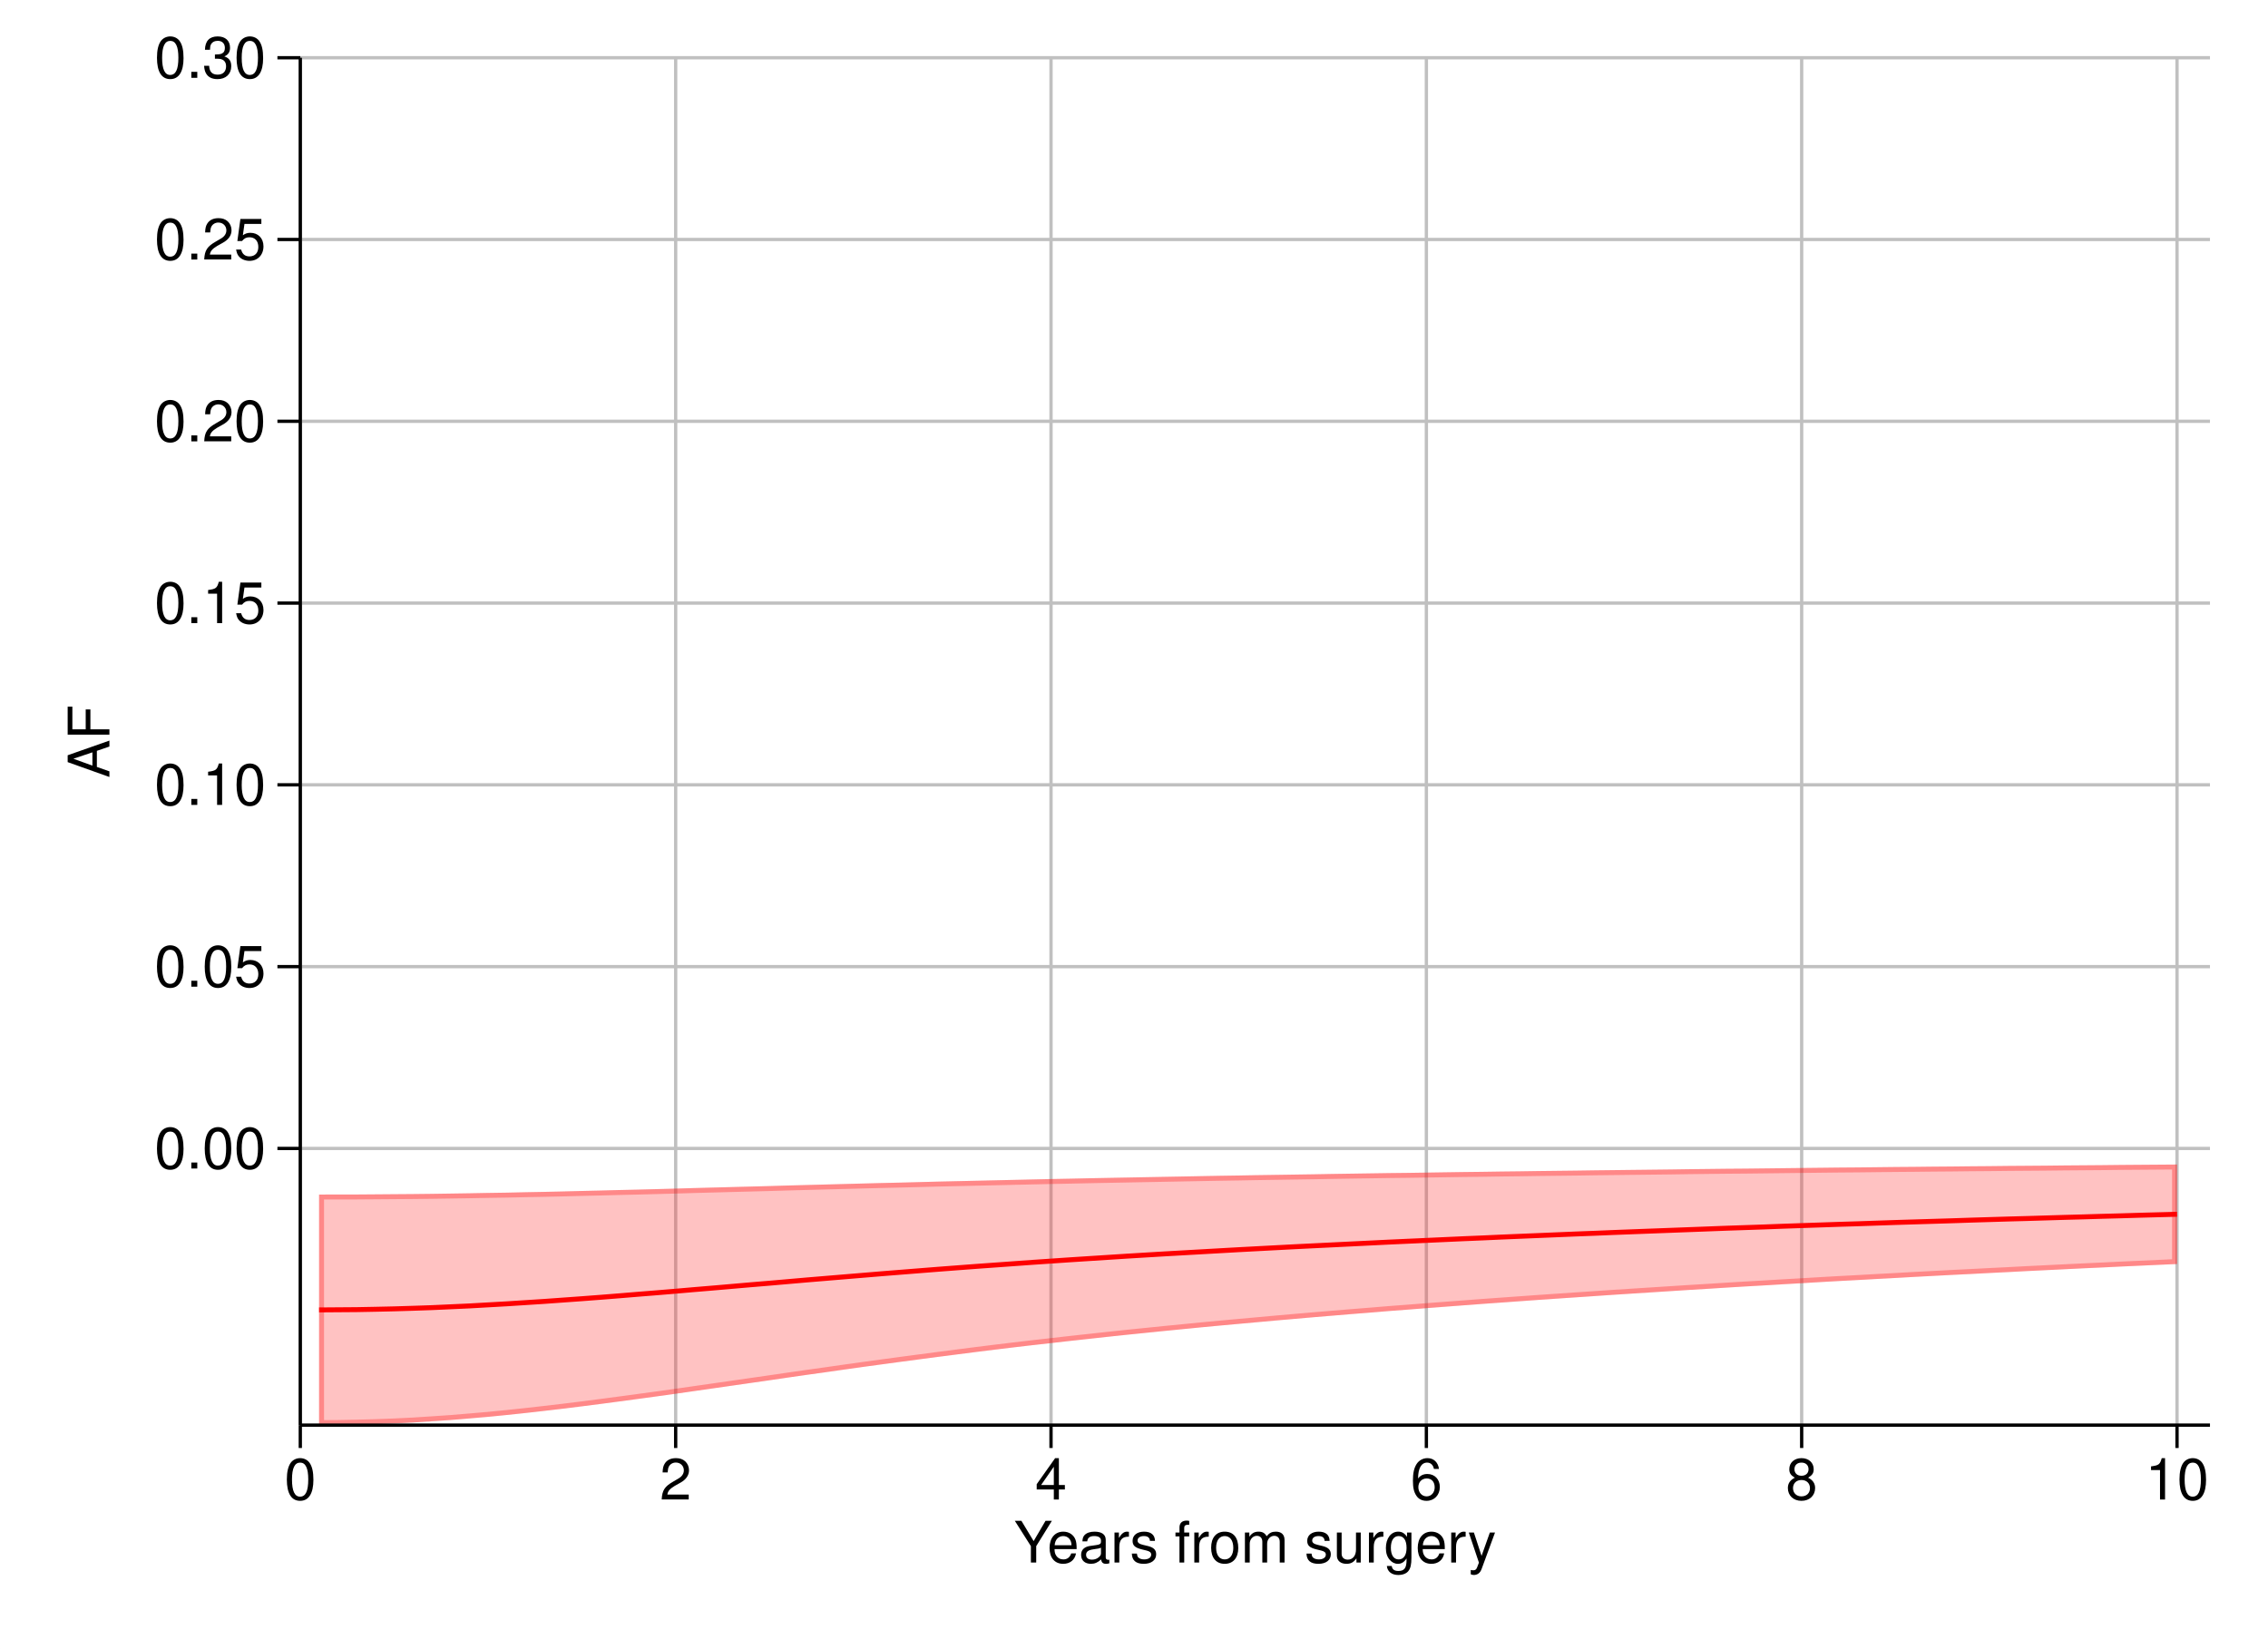
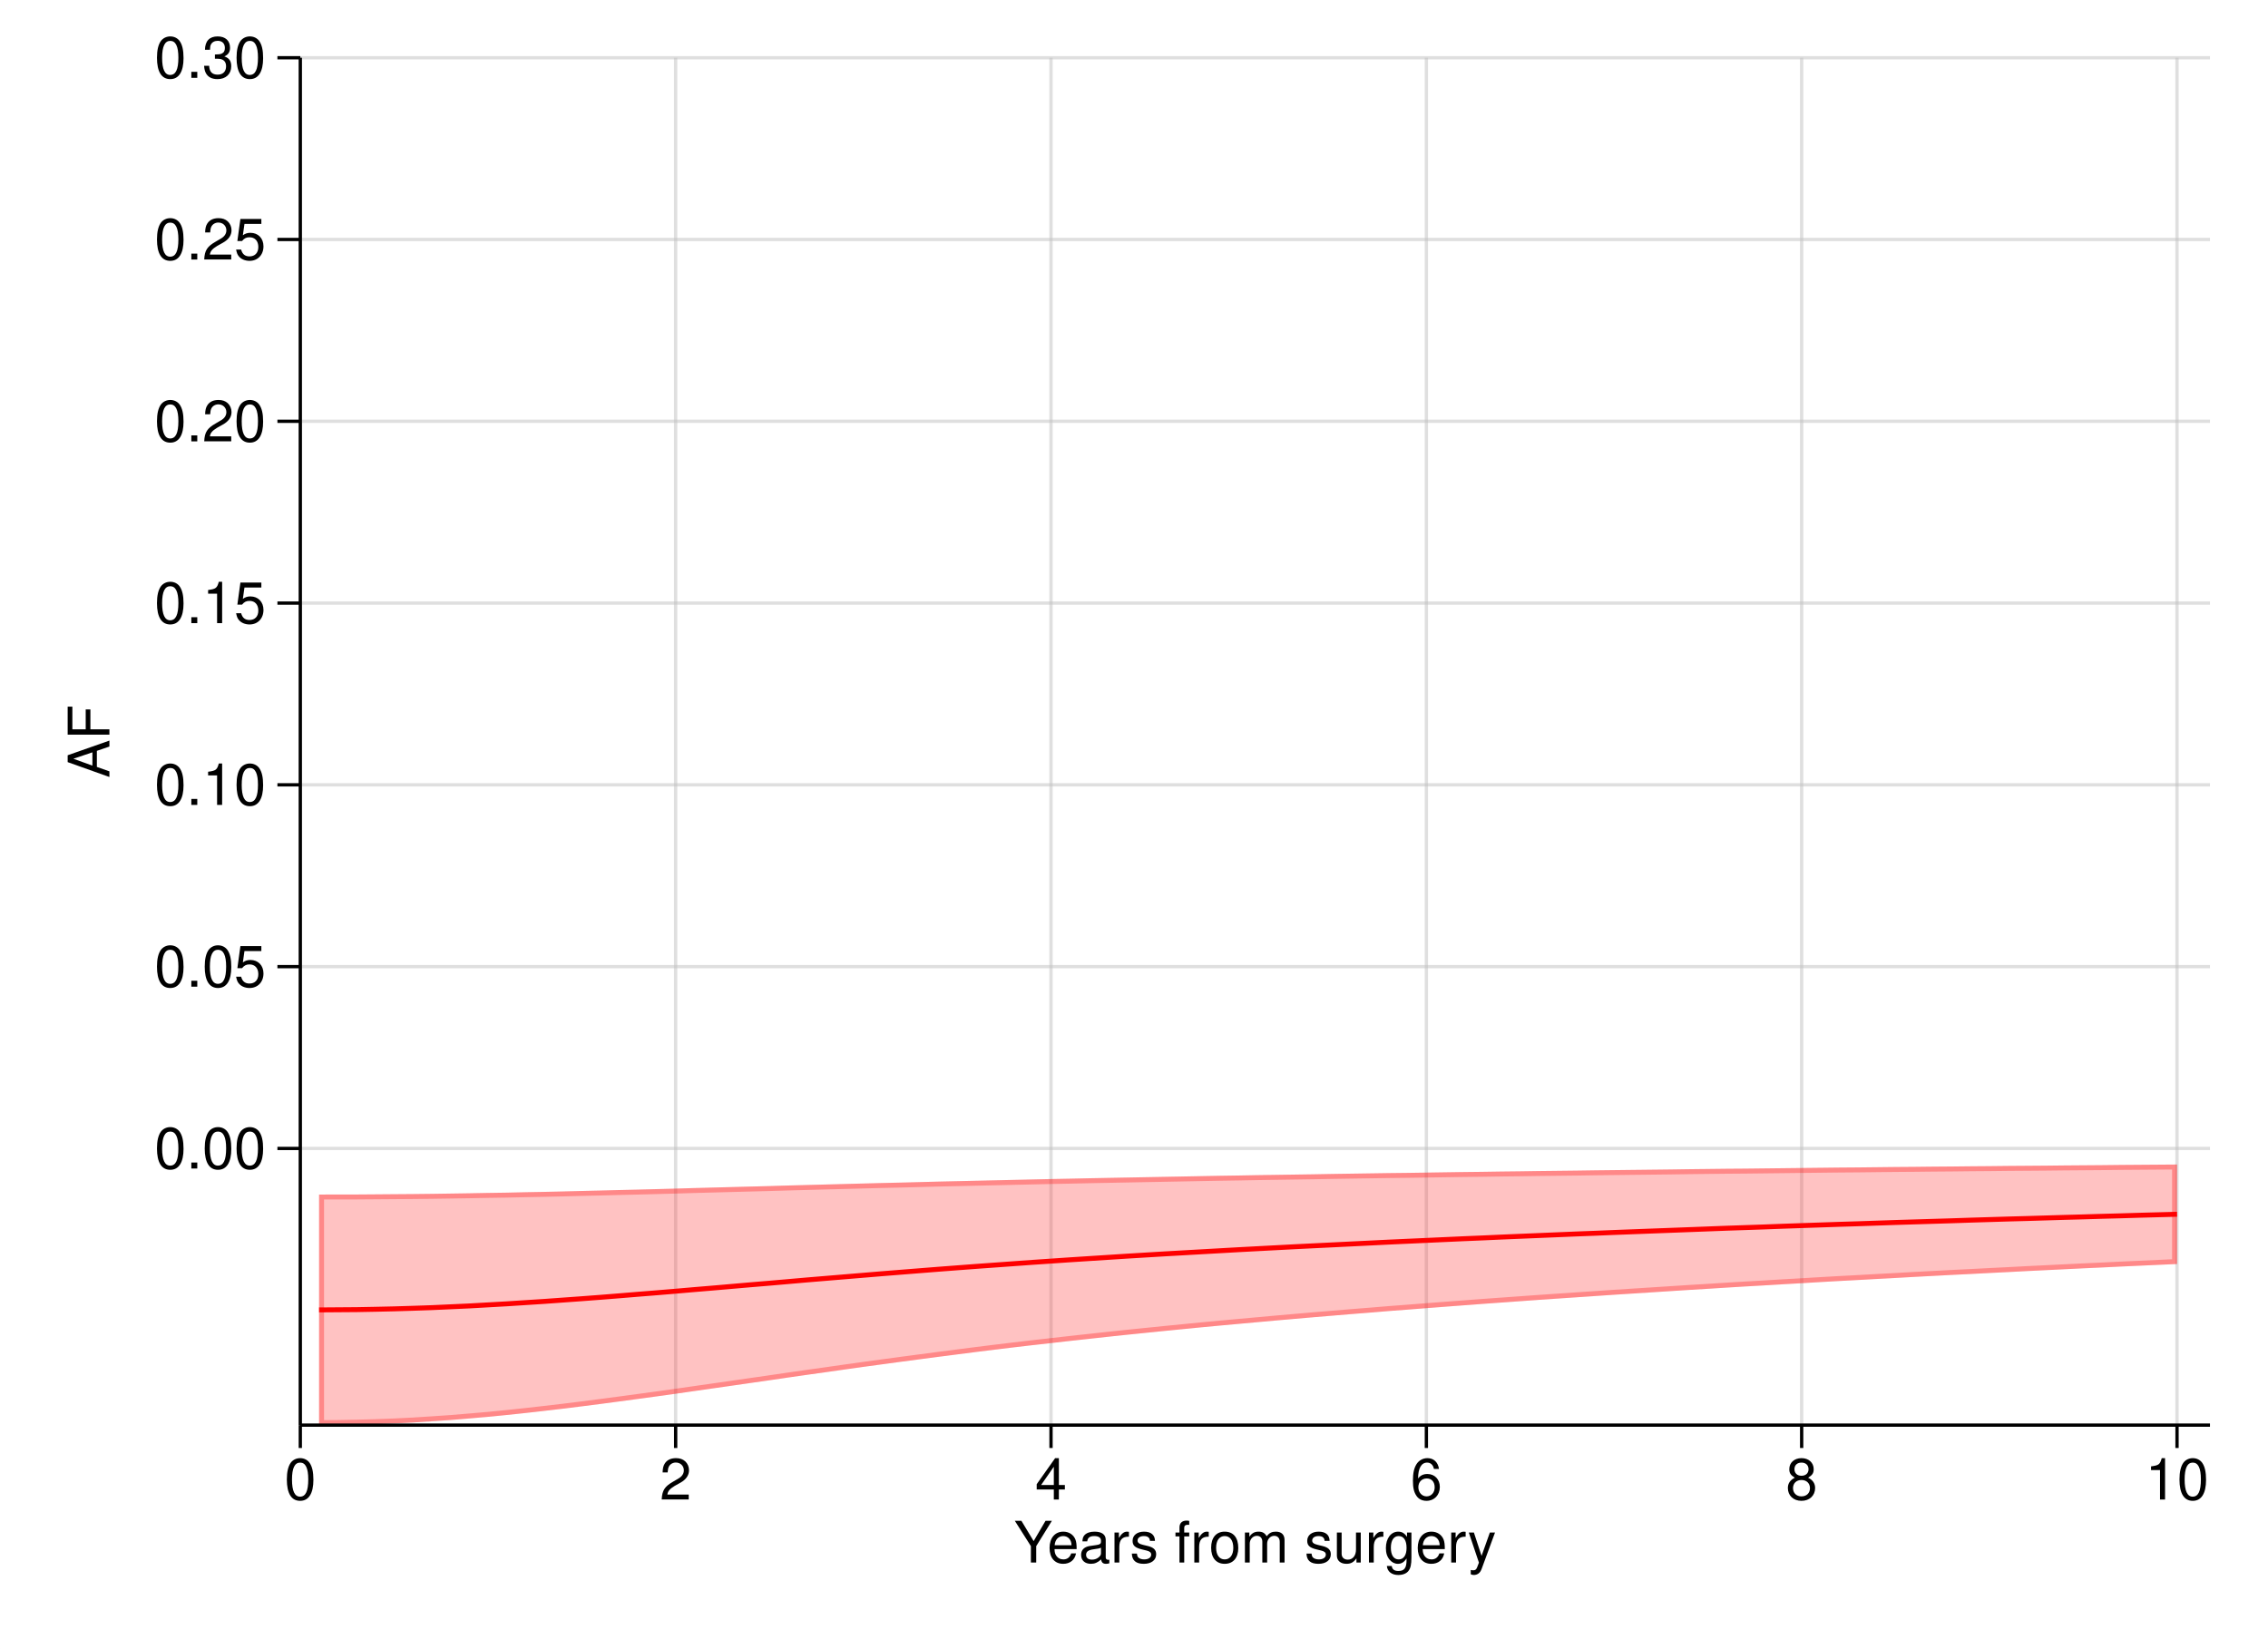
<svg xmlns="http://www.w3.org/2000/svg" xmlns:xlink="http://www.w3.org/1999/xlink" version="1.1" width="700px" height="509px" viewBox="0 0 3960 2880">
  <rect x="0" y="0" width="3960" height="2880" style="fill:#FFFFFF;stroke:none" />
  <rect x="0.00" y="0.00" width="3959.88" height="2880.00" style="fill:#FFFFFF" />
  <rect x="2.88" y="2.88" width="3954.12" height="2874.24" style="fill:none;stroke:#FFFFFF;stroke-width:5.76" />
-   <line x1="524.08" y1="2005.93" x2="3859.02" y2="2005.93" style="stroke:#C0C0C0;stroke-width:5.76" />
-   <line x1="524.08" y1="1688.37" x2="3859.02" y2="1688.37" style="stroke:#C0C0C0;stroke-width:5.76" />
-   <line x1="524.08" y1="1370.82" x2="3859.02" y2="1370.82" style="stroke:#C0C0C0;stroke-width:5.76" />
-   <line x1="524.08" y1="1053.39" x2="3859.02" y2="1053.39" style="stroke:#C0C0C0;stroke-width:5.76" />
-   <line x1="524.08" y1="735.84" x2="3859.02" y2="735.84" style="stroke:#C0C0C0;stroke-width:5.76" />
-   <line x1="524.08" y1="418.29" x2="3859.02" y2="418.29" style="stroke:#C0C0C0;stroke-width:5.76" />
-   <line x1="524.08" y1="100.86" x2="3859.02" y2="100.86" style="stroke:#C0C0C0;stroke-width:5.76" />
-   <line x1="524.08" y1="2489.19" x2="524.08" y2="100.86" style="stroke:#C0C0C0;stroke-width:5.76" />
-   <line x1="1179.59" y1="2489.19" x2="1179.59" y2="100.86" style="stroke:#C0C0C0;stroke-width:5.76" />
-   <line x1="1835.09" y1="2489.19" x2="1835.09" y2="100.86" style="stroke:#C0C0C0;stroke-width:5.76" />
-   <line x1="2490.59" y1="2489.19" x2="2490.59" y2="100.86" style="stroke:#C0C0C0;stroke-width:5.76" />
-   <line x1="3145.97" y1="2489.19" x2="3145.97" y2="100.86" style="stroke:#C0C0C0;stroke-width:5.76" />
-   <line x1="3801.48" y1="2489.19" x2="3801.48" y2="100.86" style="stroke:#C0C0C0;stroke-width:5.76" />
+   <line x1="524.08" y1="2005.93" x2="3859.02" y2="2005.93" style="stroke:#C0C0C0;stroke-opacity:0.50;stroke-width:5.76" />
+   <line x1="524.08" y1="1688.37" x2="3859.02" y2="1688.37" style="stroke:#C0C0C0;stroke-opacity:0.50;stroke-width:5.76" />
+   <line x1="524.08" y1="1370.82" x2="3859.02" y2="1370.82" style="stroke:#C0C0C0;stroke-opacity:0.50;stroke-width:5.76" />
+   <line x1="524.08" y1="1053.39" x2="3859.02" y2="1053.39" style="stroke:#C0C0C0;stroke-opacity:0.50;stroke-width:5.76" />
+   <line x1="524.08" y1="735.84" x2="3859.02" y2="735.84" style="stroke:#C0C0C0;stroke-opacity:0.50;stroke-width:5.76" />
+   <line x1="524.08" y1="418.29" x2="3859.02" y2="418.29" style="stroke:#C0C0C0;stroke-opacity:0.50;stroke-width:5.76" />
+   <line x1="524.08" y1="100.86" x2="3859.02" y2="100.86" style="stroke:#C0C0C0;stroke-opacity:0.50;stroke-width:5.76" />
+   <line x1="524.08" y1="2489.19" x2="524.08" y2="100.86" style="stroke:#C0C0C0;stroke-opacity:0.50;stroke-width:5.76" />
+   <line x1="1179.59" y1="2489.19" x2="1179.59" y2="100.86" style="stroke:#C0C0C0;stroke-opacity:0.50;stroke-width:5.76" />
+   <line x1="1835.09" y1="2489.19" x2="1835.09" y2="100.86" style="stroke:#C0C0C0;stroke-opacity:0.50;stroke-width:5.76" />
+   <line x1="2490.59" y1="2489.19" x2="2490.59" y2="100.86" style="stroke:#C0C0C0;stroke-opacity:0.50;stroke-width:5.76" />
+   <line x1="3145.97" y1="2489.19" x2="3145.97" y2="100.86" style="stroke:#C0C0C0;stroke-opacity:0.50;stroke-width:5.76" />
+   <line x1="3801.48" y1="2489.19" x2="3801.48" y2="100.86" style="stroke:#C0C0C0;stroke-opacity:0.50;stroke-width:5.76" />
  <defs>
-     <path id="path_GRmnmTrI" d="M556.88 2489.19 L556.88 2489.19 L589.67 2488.94 L622.46 2488.32 L655.26 2487.45 L687.93 2486.22 L720.72 2484.61 L753.51 2482.50 L786.31 2480.28 L819.10 2477.55 L851.90 2474.71 L884.57 2471.49 L917.36 2468.02 L950.15 2464.31 L982.95 2460.47 L1015.74 2456.39 L1048.53 2452.18 L1081.20 2447.85 L1114.00 2443.40 L1146.79 2438.94 L1179.59 2434.36 L1212.38 2429.66 L1245.17 2424.96 L1277.97 2420.25 L1310.64 2415.55 L1343.43 2410.85 L1376.22 2406.02 L1409.02 2401.32 L1441.81 2396.74 L1474.61 2392.04 L1507.28 2387.46 L1540.07 2383.00 L1572.86 2378.55 L1605.66 2374.22 L1638.45 2369.89 L1671.24 2365.68 L1703.91 2361.47 L1736.71 2357.39 L1769.50 2353.43 L1802.30 2349.59 L1835.09 2345.88 L1867.88 2342.17 L1900.55 2338.58 L1933.35 2334.99 L1966.14 2331.52 L1998.93 2328.18 L2031.73 2324.84 L2064.52 2321.62 L2097.19 2318.40 L2129.99 2315.31 L2162.78 2312.34 L2195.57 2309.37 L2228.37 2306.40 L2261.16 2303.55 L2293.83 2300.71 L2326.62 2297.99 L2359.42 2295.26 L2392.21 2292.66 L2425.01 2289.94 L2457.80 2287.47 L2490.59 2284.87 L2523.26 2282.39 L2556.06 2279.92 L2588.85 2277.44 L2621.64 2275.09 L2654.44 2272.74 L2687.23 2270.39 L2719.90 2268.16 L2752.70 2265.93 L2785.49 2263.71 L2818.28 2261.48 L2851.08 2259.37 L2883.87 2257.27 L2916.54 2255.17 L2949.33 2253.06 L2982.13 2251.08 L3014.92 2248.98 L3047.72 2247.00 L3080.51 2245.14 L3113.18 2243.16 L3145.97 2241.31 L3178.77 2239.33 L3211.56 2237.47 L3244.35 2235.74 L3277.15 2233.88 L3309.82 2232.15 L3342.61 2230.29 L3375.41 2228.56 L3408.20 2226.83 L3440.99 2225.22 L3473.79 2223.49 L3506.46 2221.88 L3539.25 2220.14 L3572.04 2218.54 L3604.84 2216.93 L3637.63 2215.32 L3670.43 2213.83 L3703.22 2212.22 L3735.89 2210.74 L3768.68 2209.25 L3801.48 2207.77 L3801.48 2034.02 L3768.68 2034.27 L3735.89 2034.51 L3703.22 2034.76 L3670.43 2035.13 L3637.63 2035.38 L3604.84 2035.63 L3572.04 2036.00 L3539.25 2036.25 L3506.46 2036.49 L3473.79 2036.86 L3440.99 2037.11 L3408.20 2037.48 L3375.41 2037.73 L3342.61 2038.10 L3309.82 2038.35 L3277.15 2038.72 L3244.35 2039.09 L3211.56 2039.34 L3178.77 2039.71 L3145.97 2040.08 L3113.18 2040.45 L3080.51 2040.83 L3047.72 2041.20 L3014.92 2041.44 L2982.13 2041.82 L2949.33 2042.19 L2916.54 2042.68 L2883.87 2043.05 L2851.08 2043.42 L2818.28 2043.80 L2785.49 2044.17 L2752.70 2044.66 L2719.90 2045.03 L2687.23 2045.40 L2654.44 2045.90 L2621.64 2046.27 L2588.85 2046.77 L2556.06 2047.14 L2523.26 2047.63 L2490.59 2048.13 L2457.80 2048.62 L2425.01 2048.99 L2392.21 2049.49 L2359.42 2049.98 L2326.62 2050.48 L2293.83 2051.10 L2261.16 2051.59 L2228.37 2052.09 L2195.57 2052.58 L2162.78 2053.20 L2129.99 2053.70 L2097.19 2054.31 L2064.52 2054.93 L2031.73 2055.55 L1998.93 2056.17 L1966.14 2056.79 L1933.35 2057.41 L1900.55 2058.03 L1867.88 2058.77 L1835.09 2059.39 L1802.30 2060.13 L1769.50 2060.87 L1736.71 2061.62 L1703.91 2062.36 L1671.24 2063.10 L1638.45 2063.84 L1605.66 2064.71 L1572.86 2065.58 L1540.07 2066.32 L1507.28 2067.18 L1474.61 2068.05 L1441.81 2068.92 L1409.02 2069.78 L1376.22 2070.65 L1343.43 2071.64 L1310.64 2072.51 L1277.97 2073.37 L1245.17 2074.24 L1212.38 2075.10 L1179.59 2076.09 L1146.79 2076.96 L1114.00 2077.83 L1081.20 2078.57 L1048.53 2079.44 L1015.74 2080.18 L982.95 2081.05 L950.15 2081.79 L917.36 2082.41 L884.57 2083.15 L851.90 2083.64 L819.10 2084.26 L786.31 2084.76 L753.51 2085.25 L720.72 2085.62 L687.93 2085.87 L655.26 2086.12 L622.46 2086.37 L589.67 2086.37 L556.88 2086.49 L556.88 2489.19 Z" stroke-linejoin="round" />
+     <path id="path_uNcJoRWU" d="M556.88 2489.19 L556.88 2489.19 L589.67 2488.94 L622.46 2488.32 L655.26 2487.45 L687.93 2486.22 L720.72 2484.61 L753.51 2482.50 L786.31 2480.28 L819.10 2477.55 L851.90 2474.71 L884.57 2471.49 L917.36 2468.02 L950.15 2464.31 L982.95 2460.47 L1015.74 2456.39 L1048.53 2452.18 L1081.20 2447.85 L1114.00 2443.40 L1146.79 2438.94 L1179.59 2434.36 L1212.38 2429.66 L1245.17 2424.96 L1277.97 2420.25 L1310.64 2415.55 L1343.43 2410.85 L1376.22 2406.02 L1409.02 2401.32 L1441.81 2396.74 L1474.61 2392.04 L1507.28 2387.46 L1540.07 2383.00 L1572.86 2378.55 L1605.66 2374.22 L1638.45 2369.89 L1671.24 2365.68 L1703.91 2361.47 L1736.71 2357.39 L1769.50 2353.43 L1802.30 2349.59 L1835.09 2345.88 L1867.88 2342.17 L1900.55 2338.58 L1933.35 2334.99 L1966.14 2331.52 L1998.93 2328.18 L2031.73 2324.84 L2064.52 2321.62 L2097.19 2318.40 L2129.99 2315.31 L2162.78 2312.34 L2195.57 2309.37 L2228.37 2306.40 L2261.16 2303.55 L2293.83 2300.71 L2326.62 2297.99 L2359.42 2295.26 L2392.21 2292.66 L2425.01 2289.94 L2457.80 2287.47 L2490.59 2284.87 L2523.26 2282.39 L2556.06 2279.92 L2588.85 2277.44 L2621.64 2275.09 L2654.44 2272.74 L2687.23 2270.39 L2719.90 2268.16 L2752.70 2265.93 L2785.49 2263.71 L2818.28 2261.48 L2851.08 2259.37 L2883.87 2257.27 L2916.54 2255.17 L2949.33 2253.06 L2982.13 2251.08 L3014.92 2248.98 L3047.72 2247.00 L3080.51 2245.14 L3113.18 2243.16 L3145.97 2241.31 L3178.77 2239.33 L3211.56 2237.47 L3244.35 2235.74 L3277.15 2233.88 L3309.82 2232.15 L3342.61 2230.29 L3375.41 2228.56 L3408.20 2226.83 L3440.99 2225.22 L3473.79 2223.49 L3506.46 2221.88 L3539.25 2220.14 L3572.04 2218.54 L3604.84 2216.93 L3637.63 2215.32 L3670.43 2213.83 L3703.22 2212.22 L3735.89 2210.74 L3768.68 2209.25 L3801.48 2207.77 L3801.48 2034.02 L3768.68 2034.27 L3735.89 2034.51 L3703.22 2034.76 L3670.43 2035.13 L3637.63 2035.38 L3604.84 2035.63 L3572.04 2036.00 L3539.25 2036.25 L3506.46 2036.49 L3473.79 2036.86 L3440.99 2037.11 L3408.20 2037.48 L3375.41 2037.73 L3342.61 2038.10 L3309.82 2038.35 L3277.15 2038.72 L3244.35 2039.09 L3211.56 2039.34 L3178.77 2039.71 L3145.97 2040.08 L3113.18 2040.45 L3080.51 2040.83 L3047.72 2041.20 L3014.92 2041.44 L2982.13 2041.82 L2949.33 2042.19 L2916.54 2042.68 L2883.87 2043.05 L2851.08 2043.42 L2818.28 2043.80 L2785.49 2044.17 L2752.70 2044.66 L2719.90 2045.03 L2687.23 2045.40 L2654.44 2045.90 L2621.64 2046.27 L2588.85 2046.77 L2556.06 2047.14 L2523.26 2047.63 L2490.59 2048.13 L2457.80 2048.62 L2425.01 2048.99 L2392.21 2049.49 L2359.42 2049.98 L2326.62 2050.48 L2293.83 2051.10 L2261.16 2051.59 L2228.37 2052.09 L2195.57 2052.58 L2162.78 2053.20 L2129.99 2053.70 L2097.19 2054.31 L2064.52 2054.93 L2031.73 2055.55 L1998.93 2056.17 L1966.14 2056.79 L1933.35 2057.41 L1900.55 2058.03 L1867.88 2058.77 L1835.09 2059.39 L1802.30 2060.13 L1769.50 2060.87 L1736.71 2061.62 L1703.91 2062.36 L1671.24 2063.10 L1638.45 2063.84 L1605.66 2064.71 L1572.86 2065.58 L1540.07 2066.32 L1507.28 2067.18 L1474.61 2068.05 L1441.81 2068.92 L1409.02 2069.78 L1376.22 2070.65 L1343.43 2071.64 L1310.64 2072.51 L1277.97 2073.37 L1245.17 2074.24 L1212.38 2075.10 L1179.59 2076.09 L1146.79 2076.96 L1114.00 2077.83 L1081.20 2078.57 L1048.53 2079.44 L1015.74 2080.18 L982.95 2081.05 L950.15 2081.79 L917.36 2082.41 L884.57 2083.15 L851.90 2083.64 L819.10 2084.26 L786.31 2084.76 L753.51 2085.25 L720.72 2085.62 L687.93 2085.87 L655.26 2086.12 L622.46 2086.37 L589.67 2086.37 L556.88 2086.49 L556.88 2489.19 Z" stroke-linejoin="round" />
  </defs>
  <defs>
-     <clipPath id="clipPath_LVCWMXRw">
-       <use xlink:href="#path_GRmnmTrI" />
+     <clipPath id="clipPath_uilOUOOG">
+       <use xlink:href="#path_uNcJoRWU" />
    </clipPath>
  </defs>
-   <use xlink:href="#path_GRmnmTrI" style="stroke:none;fill:#FF3333;fill-opacity:0.30" />
-   <use xlink:href="#path_GRmnmTrI" style="fill:none;stroke:#FF0000;stroke-opacity:0.30;stroke-width:17.28" clip-path="url(#clipPath_LVCWMXRw)" />
+   <use xlink:href="#path_uNcJoRWU" style="stroke:none;fill:#FF3333;fill-opacity:0.30" />
+   <use xlink:href="#path_uNcJoRWU" style="fill:none;stroke:#FF0000;stroke-opacity:0.30;stroke-width:17.28" clip-path="url(#clipPath_uilOUOOG)" />
  <path d=" M556.88 2287.96 L589.54 2287.71 L622.34 2287.47 L655.13 2286.85 L687.93 2286.11 L720.72 2285.12 L753.51 2284.00 L786.18 2282.52 L818.98 2281.03 L851.77 2279.17 L884.57 2277.32 L917.36 2275.21 L950.15 2273.11 L982.82 2270.76 L1015.62 2268.41 L1048.41 2265.93 L1081.20 2263.33 L1114.00 2260.61 L1146.79 2258.01 L1179.46 2255.29 L1212.26 2252.44 L1245.05 2249.72 L1277.84 2246.88 L1310.64 2244.03 L1343.43 2241.31 L1376.22 2238.46 L1408.89 2235.61 L1441.69 2232.89 L1474.48 2230.17 L1507.28 2227.45 L1540.07 2224.72 L1572.86 2222.12 L1605.53 2219.53 L1638.33 2216.93 L1671.12 2214.45 L1703.91 2211.98 L1736.71 2209.63 L1769.50 2207.27 L1802.17 2204.92 L1834.97 2202.70 L1867.76 2200.47 L1900.55 2198.36 L1933.35 2196.26 L1966.14 2194.16 L1998.81 2192.18 L2031.60 2190.20 L2064.40 2188.34 L2097.19 2186.48 L2129.99 2184.63 L2162.78 2182.77 L2195.45 2181.04 L2228.24 2179.31 L2261.04 2177.57 L2293.83 2175.96 L2326.62 2174.36 L2359.42 2172.75 L2392.09 2171.14 L2424.88 2169.53 L2457.68 2168.04 L2490.47 2166.56 L2523.26 2165.07 L2556.06 2163.59 L2588.85 2162.23 L2621.52 2160.74 L2654.31 2159.38 L2687.11 2158.02 L2719.90 2156.66 L2752.70 2155.30 L2785.49 2154.06 L2818.16 2152.70 L2850.95 2151.46 L2883.75 2150.22 L2916.54 2148.99 L2949.33 2147.75 L2982.13 2146.51 L3014.80 2145.27 L3047.59 2144.16 L3080.39 2143.05 L3113.18 2141.81 L3145.97 2140.69 L3178.77 2139.58 L3211.44 2138.47 L3244.23 2137.48 L3277.02 2136.36 L3309.82 2135.25 L3342.61 2134.26 L3375.41 2133.27 L3408.08 2132.28 L3440.87 2131.17 L3473.66 2130.18 L3506.46 2129.19 L3539.25 2128.32 L3572.04 2127.33 L3604.84 2126.34 L3637.51 2125.47 L3670.30 2124.48 L3703.10 2123.62 L3735.89 2122.63 L3768.68 2121.76 L3801.48 2120.89" stroke-linejoin="round" style="fill:none;stroke:#FF0000;stroke-width:8.64" />
  <line x1="524.08" y1="2489.19" x2="524.08" y2="100.86" style="stroke:#000000;stroke-width:5.76" />
  <line x1="524.08" y1="2005.93" x2="484.11" y2="2005.93" style="stroke:#000000;stroke-width:5.76" />
  <text x="464.06" y="2040.95" style="font-family:'Helvetica';font-size:99.99px;fill:#000000" text-anchor="end">0.00</text>
  <line x1="524.08" y1="1688.37" x2="484.11" y2="1688.37" style="stroke:#000000;stroke-width:5.76" />
  <text x="464.06" y="1723.40" style="font-family:'Helvetica';font-size:99.99px;fill:#000000" text-anchor="end">0.05</text>
  <line x1="524.08" y1="1370.82" x2="484.11" y2="1370.82" style="stroke:#000000;stroke-width:5.76" />
  <text x="464.06" y="1405.85" style="font-family:'Helvetica';font-size:99.99px;fill:#000000" text-anchor="end">0.10</text>
  <line x1="524.08" y1="1053.39" x2="484.11" y2="1053.39" style="stroke:#000000;stroke-width:5.76" />
  <text x="464.06" y="1088.42" style="font-family:'Helvetica';font-size:99.99px;fill:#000000" text-anchor="end">0.15</text>
  <line x1="524.08" y1="735.84" x2="484.11" y2="735.84" style="stroke:#000000;stroke-width:5.76" />
  <text x="464.06" y="770.87" style="font-family:'Helvetica';font-size:99.99px;fill:#000000" text-anchor="end">0.20</text>
  <line x1="524.08" y1="418.29" x2="484.11" y2="418.29" style="stroke:#000000;stroke-width:5.76" />
  <text x="464.06" y="453.32" style="font-family:'Helvetica';font-size:99.99px;fill:#000000" text-anchor="end">0.25</text>
  <line x1="524.08" y1="100.86" x2="484.11" y2="100.86" style="stroke:#000000;stroke-width:5.76" />
  <text x="464.06" y="135.89" style="font-family:'Helvetica';font-size:99.99px;fill:#000000" text-anchor="end">0.30</text>
  <text x="190.71" y="1294.96" style="font-family:'Helvetica';font-size:99.99px;fill:#000000" transform="rotate(-90 190.71,1294.96)" text-anchor="middle">AF</text>
  <line x1="524.08" y1="2489.19" x2="3859.02" y2="2489.19" style="stroke:#000000;stroke-width:5.76" />
  <line x1="524.08" y1="2489.19" x2="524.08" y2="2529.16" style="stroke:#000000;stroke-width:5.76" />
  <text x="524.08" y="2619.14" style="font-family:'Helvetica';font-size:99.99px;fill:#000000" text-anchor="middle">0</text>
  <line x1="1179.59" y1="2489.19" x2="1179.59" y2="2529.16" style="stroke:#000000;stroke-width:5.76" />
  <text x="1179.59" y="2619.14" style="font-family:'Helvetica';font-size:99.99px;fill:#000000" text-anchor="middle">2</text>
  <line x1="1835.09" y1="2489.19" x2="1835.09" y2="2529.16" style="stroke:#000000;stroke-width:5.76" />
  <text x="1835.09" y="2619.14" style="font-family:'Helvetica';font-size:99.99px;fill:#000000" text-anchor="middle">4</text>
  <line x1="2490.59" y1="2489.19" x2="2490.59" y2="2529.16" style="stroke:#000000;stroke-width:5.76" />
  <text x="2490.59" y="2619.14" style="font-family:'Helvetica';font-size:99.99px;fill:#000000" text-anchor="middle">6</text>
  <line x1="3145.97" y1="2489.19" x2="3145.97" y2="2529.16" style="stroke:#000000;stroke-width:5.76" />
  <text x="3145.97" y="2619.14" style="font-family:'Helvetica';font-size:99.99px;fill:#000000" text-anchor="middle">8</text>
  <line x1="3801.48" y1="2489.19" x2="3801.48" y2="2529.16" style="stroke:#000000;stroke-width:5.76" />
  <text x="3801.48" y="2619.14" style="font-family:'Helvetica';font-size:99.99px;fill:#000000" text-anchor="middle">10</text>
  <text x="2191.61" y="2729.16" style="font-family:'Helvetica';font-size:99.99px;fill:#000000" text-anchor="middle">Years from surgery</text>
</svg>
